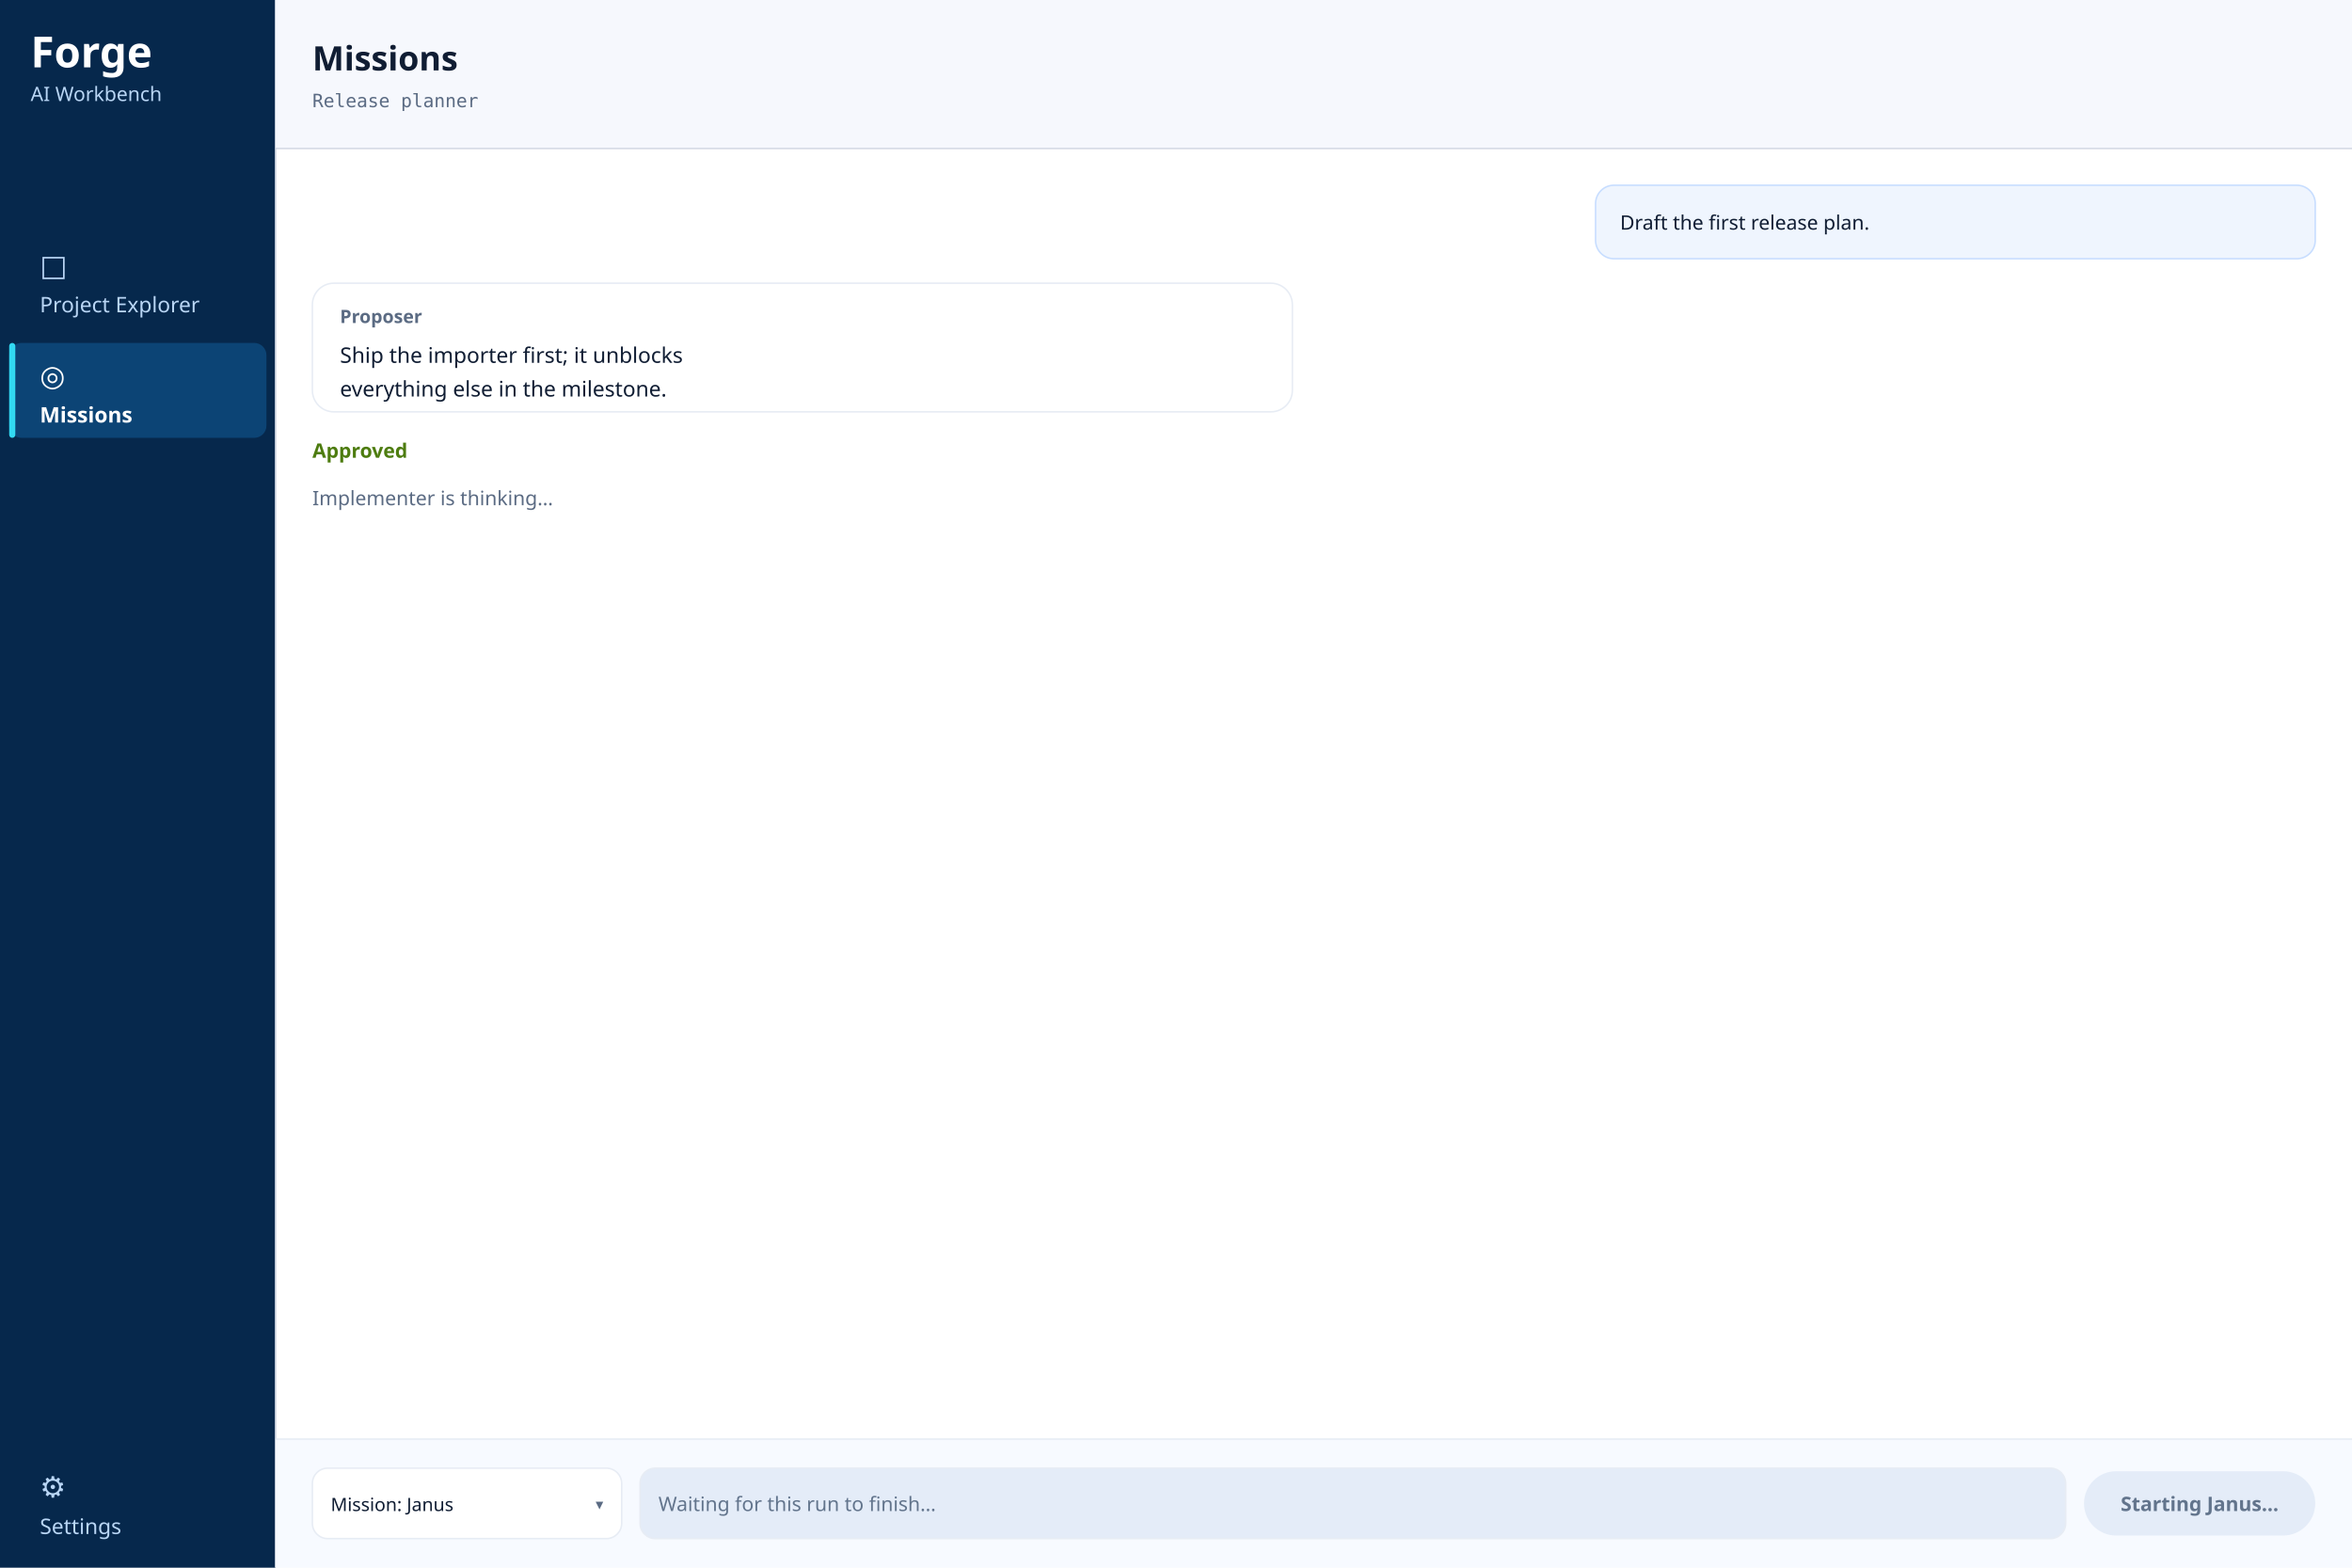
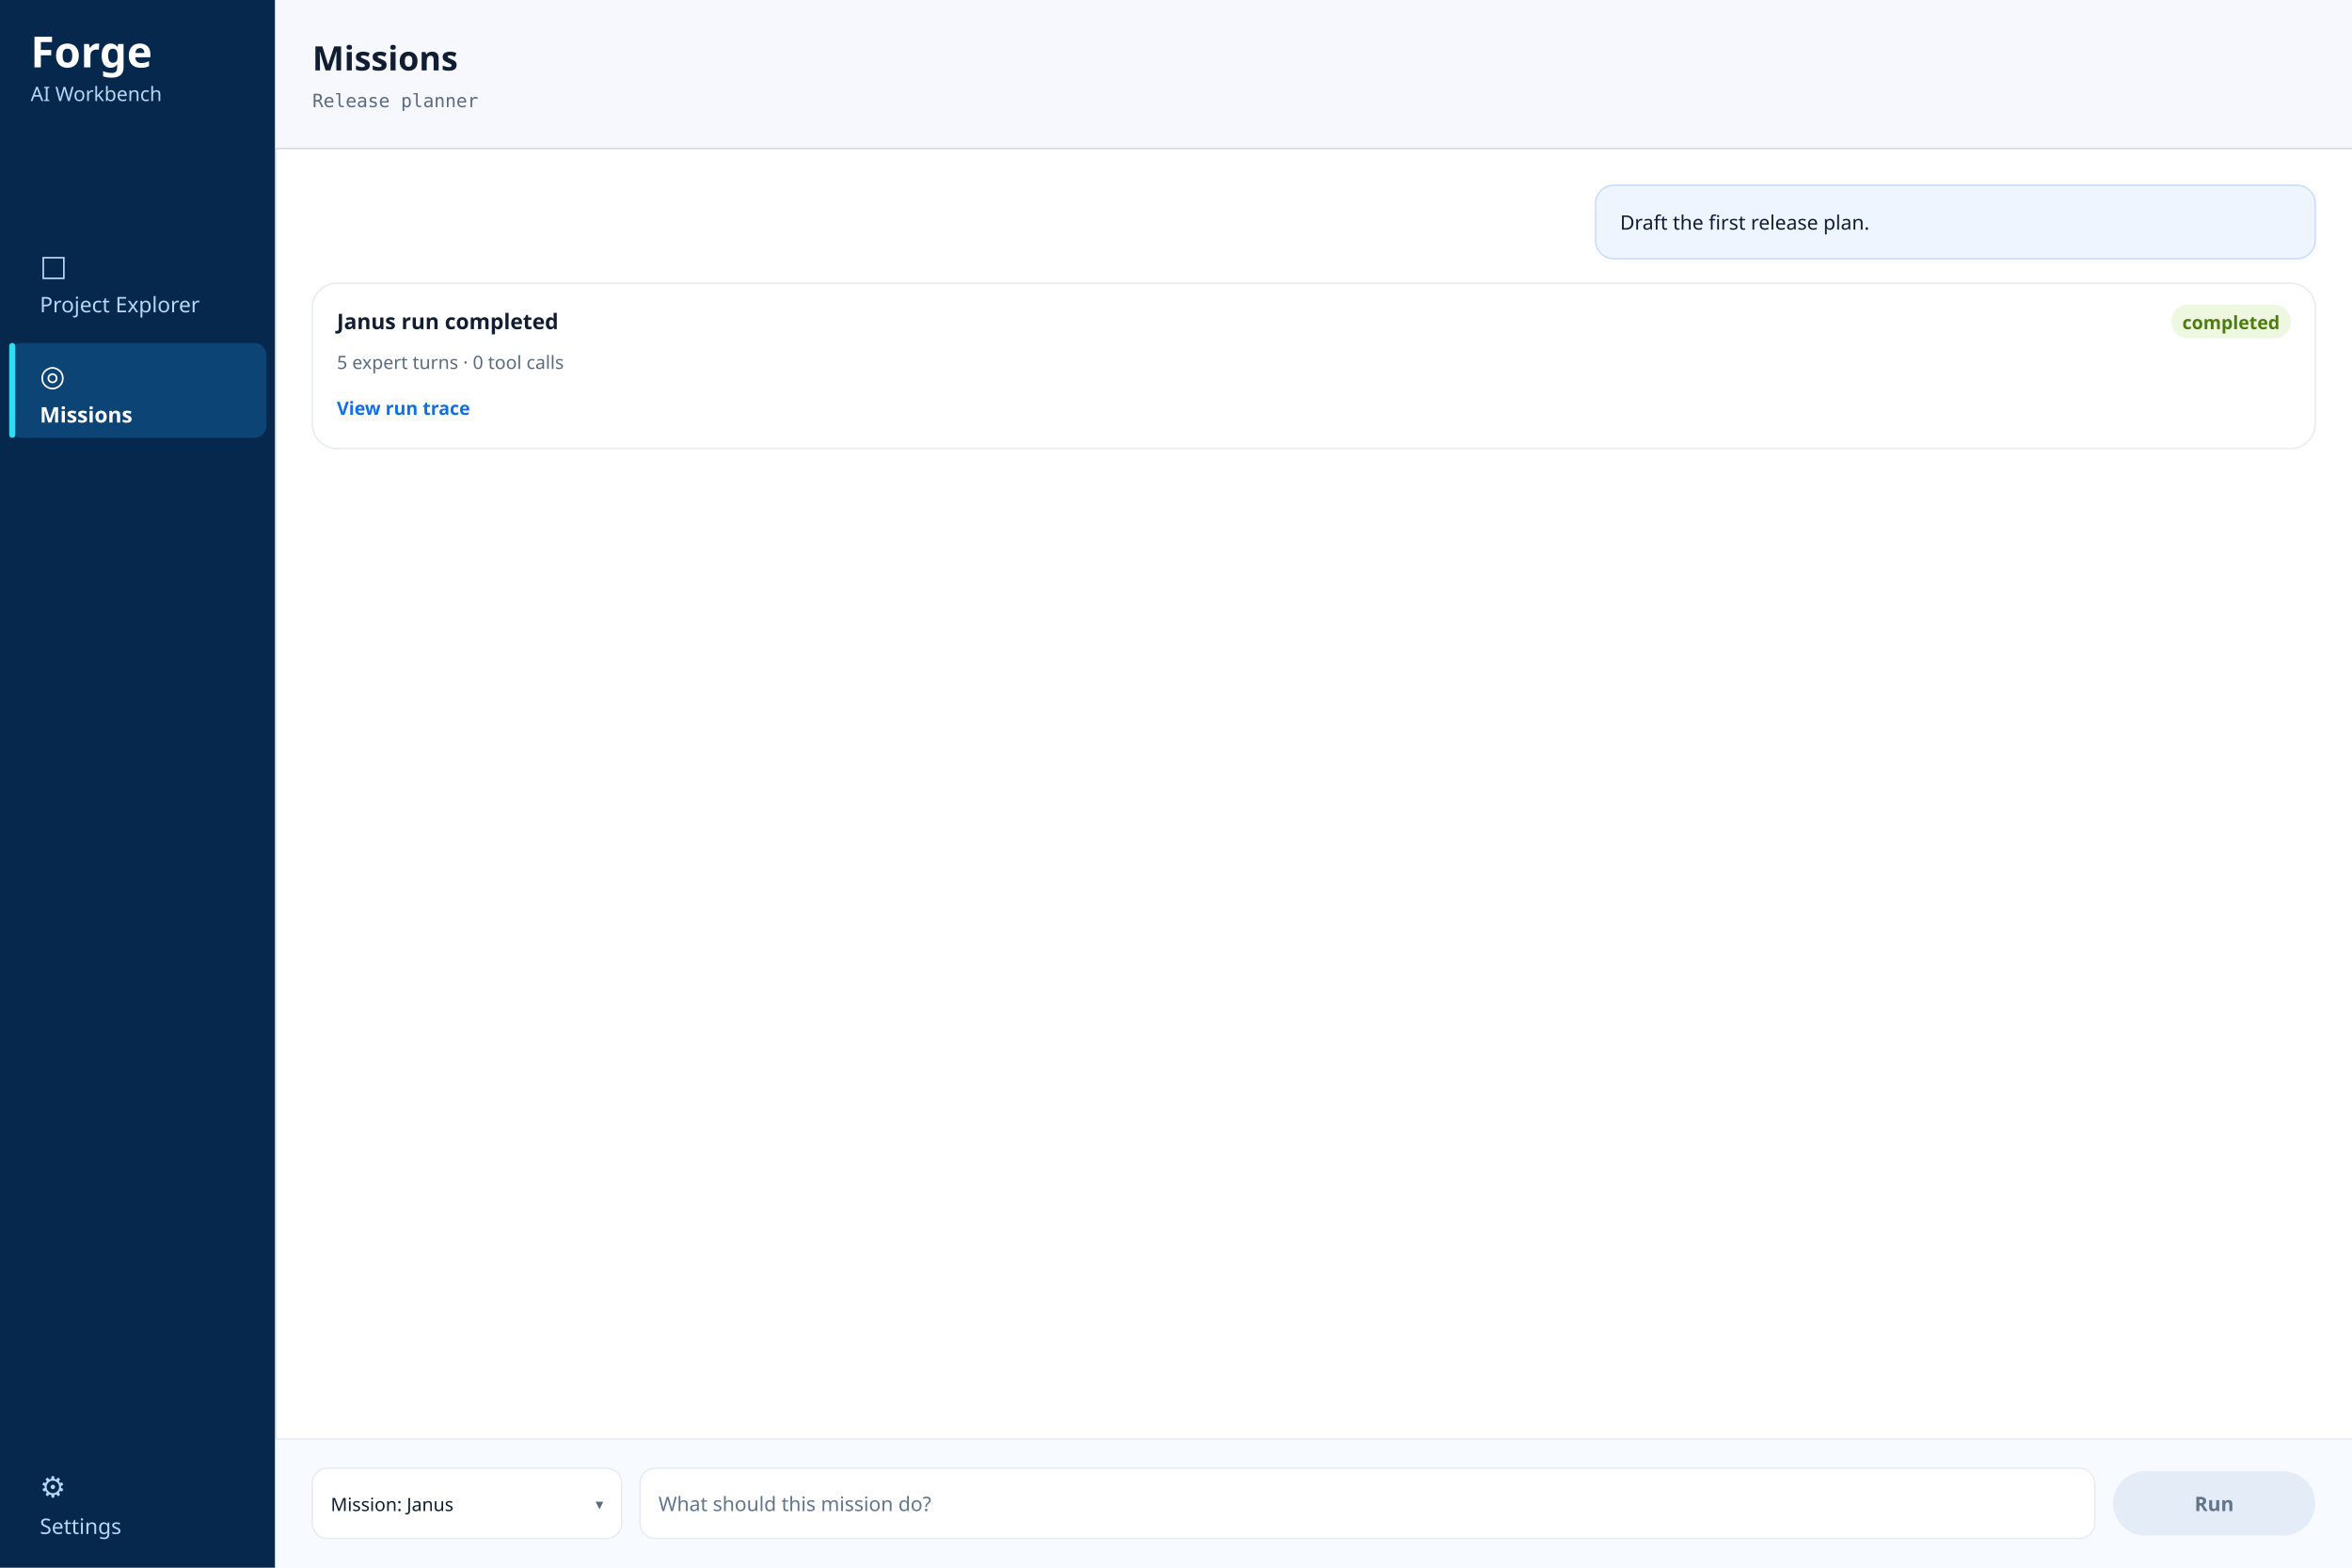
<svg xmlns="http://www.w3.org/2000/svg" viewBox="0 0 1536 1024" width="1536" height="1024" role="img">
  <rect x="0" y="0" width="1536" height="1024" fill="#f7faff" />
  <rect x="0" y="0" width="180" height="1024" fill="#06284c" />
  <text x="20" y="44" font-family="system-ui, sans-serif" font-size="28" font-weight="700" fill="#ffffff">Forge</text>
  <text x="20" y="66" font-family="system-ui, sans-serif" font-size="13" fill="#b9d6f5">AI Workbench</text>
  <text x="26" y="180" font-family="system-ui, sans-serif" font-size="19" fill="#b9d6f5">□</text>
  <text x="26" y="204" font-family="system-ui, sans-serif" font-size="14" fill="#b9d6f5">Project Explorer</text>
  <rect x="6" y="224" width="168" height="62" rx="8" fill="#0c4475" />
  <rect x="6" y="224" width="4" height="62" rx="2" fill="#32d9f2" />
  <text x="26" y="252" font-family="system-ui, sans-serif" font-size="19" fill="#ffffff">◎</text>
  <text x="26" y="276" font-family="system-ui, sans-serif" font-size="14" font-weight="600" fill="#ffffff">Missions</text>
  <text x="26" y="978" font-family="system-ui, sans-serif" font-size="19" fill="#b9d6f5">⚙</text>
  <text x="26" y="1002" font-family="system-ui, sans-serif" font-size="14" fill="#b9d6f5">Settings</text>
  <rect x="180" y="0" width="1356" height="1024" fill="#ffffff" />
  <line x1="180" y1="0" x2="180" y2="1024" stroke="#d5dae5" />
  <rect x="180" y="0" width="1356" height="97" fill="#f6f8fd" />
  <line x1="180" y1="97" x2="1536" y2="97" stroke="#d5dae5" />
  <text x="204" y="46" font-family="system-ui, sans-serif" font-size="22" font-weight="700" fill="#101d33">Missions</text>
  <text x="204" y="70" font-family="ui-monospace, monospace" font-size="12" fill="#5b6b83">Release planner</text>
  <rect x="1042" y="121" width="470" height="48" rx="12" fill="#eff5fe" stroke="#c7ddff" />
  <text x="1058" y="150.0" font-family="system-ui, sans-serif" font-size="13" fill="#101d33">Draft the first release plan.</text>
-   <rect x="204" y="185" width="640" height="84" rx="14" fill="#ffffff" stroke="#e7ecf4" />
-   <text x="222" y="211" font-family="system-ui, sans-serif" font-size="12" font-weight="600" fill="#5b6b83">Proposer</text>
-   <text x="222" y="237" font-family="system-ui, sans-serif" font-size="14" fill="#101d33">Ship the importer first; it unblocks</text>
-   <text x="222" y="259" font-family="system-ui, sans-serif" font-size="14" fill="#101d33">everything else in the milestone.</text>
-   <text x="204" y="299" font-family="system-ui, sans-serif" font-size="13" font-weight="600" fill="#4d7c0f">Approved</text>
-   <text x="204" y="330" font-family="system-ui, sans-serif" font-size="13" fill="#5b6b83">Implementer is thinking…</text>
+   <rect x="204" y="185" width="1308" height="108" rx="16" fill="#ffffff" stroke="#e7ecf4" />
+   <text x="220" y="215" font-family="system-ui, sans-serif" font-size="14" font-weight="600" fill="#101d33">Janus run completed</text>
+   <rect x="1418" y="199" width="78" height="22" rx="11" fill="#eef8e0" />
+   <text x="1457.0" y="215" font-family="system-ui, sans-serif" font-size="12" font-weight="600" text-anchor="middle" fill="#4d7c0f">completed</text>
+   <text x="220" y="241" font-family="system-ui, sans-serif" font-size="12" fill="#5b6b83">5 expert turns · 0 tool calls</text>
+   <text x="220" y="271" font-family="system-ui, sans-serif" font-size="12" font-weight="600" fill="#0f6eeb">View run trace</text>
  <rect x="180" y="940" width="1356" height="84" fill="#f7faff" />
  <line x1="180" y1="940" x2="1536" y2="940" stroke="#e7ecf4" />
  <rect x="204" y="959.0" width="202" height="46" rx="10" fill="#ffffff" stroke="#e7ecf4" />
  <text x="216" y="987.0" font-family="system-ui, sans-serif" font-size="12" fill="#101d33">Mission: Janus</text>
  <text x="394" y="986.0" font-family="system-ui, sans-serif" font-size="10" text-anchor="end" fill="#5b6b83">▾</text>
-   <rect x="418" y="959.0" width="931" height="46" rx="10" fill="#e4ecf8" stroke="#e7ecf4" />
-   <text x="430" y="987.0" font-family="system-ui, sans-serif" font-size="13" fill="#62748c">Waiting for this run to finish…</text>
-   <rect x="1361" y="961.0" width="151" height="42" rx="21.0" fill="#e4ecf8" />
-   <text x="1436.5" y="987.0" font-family="system-ui, sans-serif" font-size="13" font-weight="600" text-anchor="middle" fill="#62748c">Starting Janus…</text>
+   <rect x="418" y="959.0" width="950" height="46" rx="10" fill="#ffffff" stroke="#e7ecf4" />
+   <text x="430" y="987.0" font-family="system-ui, sans-serif" font-size="13" fill="#62748c">What should this mission do?</text>
+   <rect x="1380" y="961.0" width="132" height="42" rx="21.0" fill="#e4ecf8" />
+   <text x="1446.0" y="987.0" font-family="system-ui, sans-serif" font-size="13" font-weight="600" text-anchor="middle" fill="#62748c">Run</text>
</svg>
